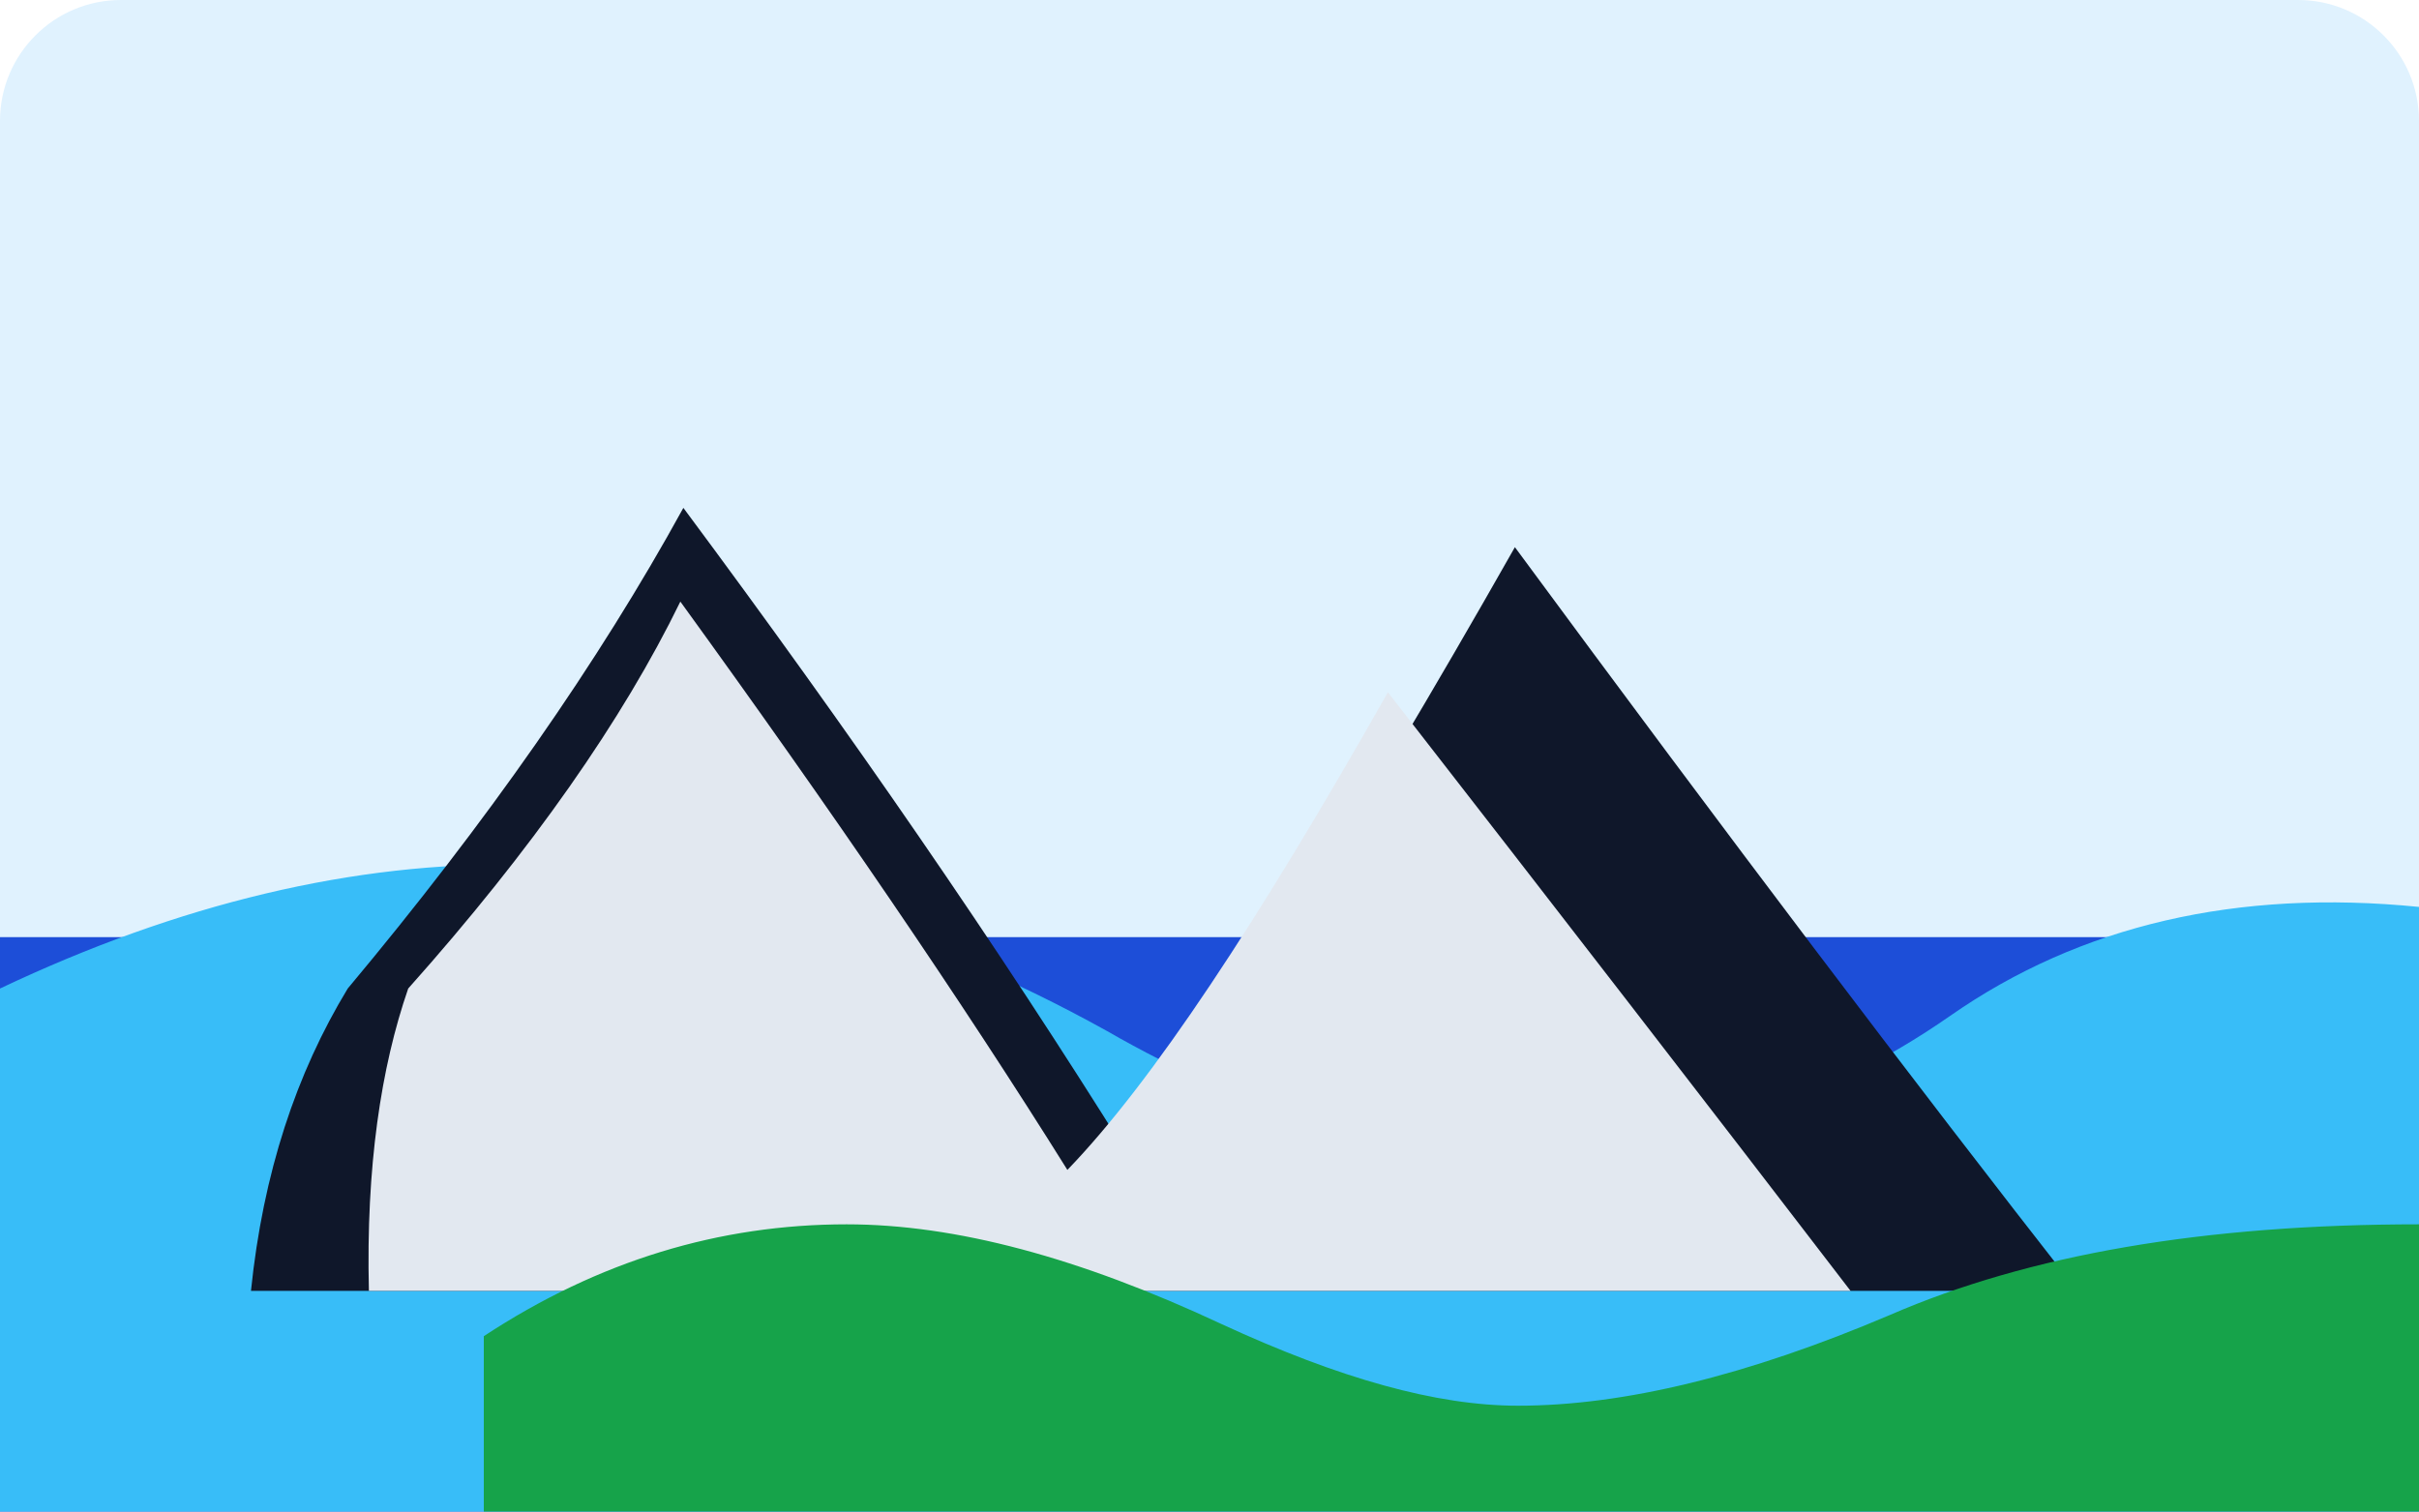
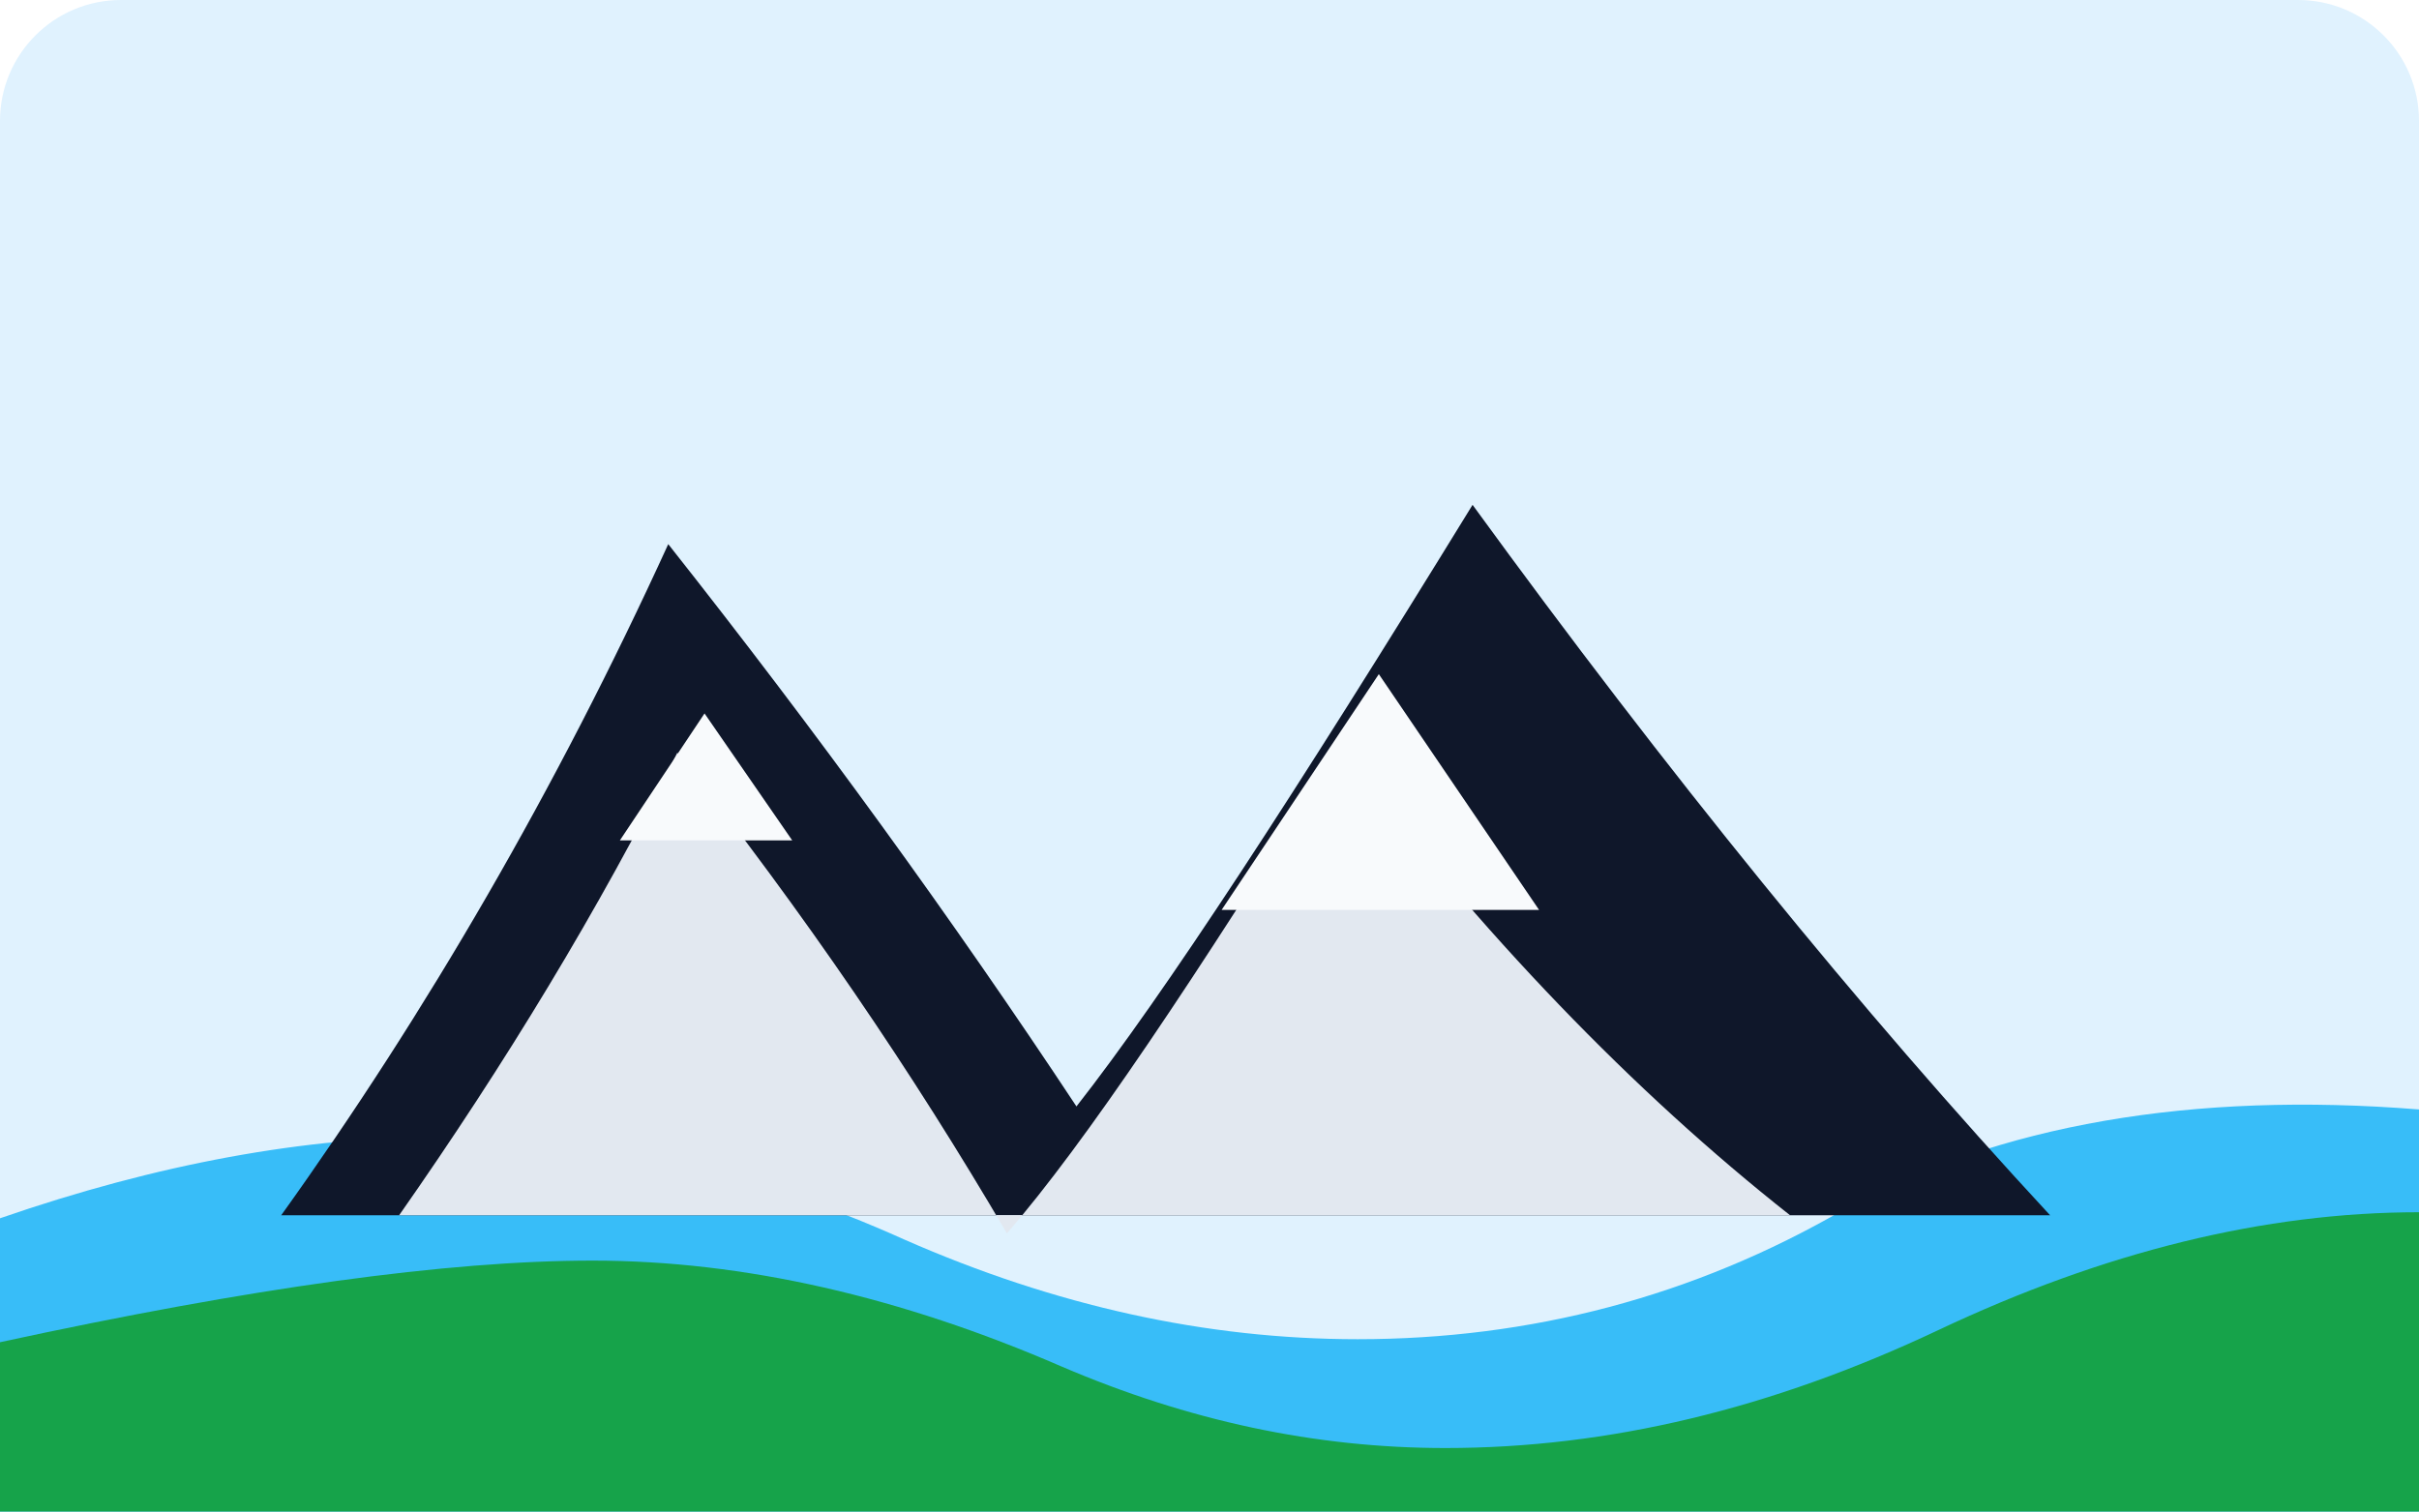
<svg xmlns="http://www.w3.org/2000/svg" viewBox="0 0 800 500" fill="none">
  <rect width="800" height="500" rx="40" fill="#E0F2FE" />
-   <rect y="310" width="800" height="190" fill="#1D4ED8" />
-   <path d="M0 327c59-28 117-42 173-41 65 1 130 20 193 55 47 27 91 40 133 40 54 0 103-15 146-45 43-30 95-42 155-36v200H0V327Z" fill="#38BDF8" />
-   <path d="M115 327c46-55 83-108 111-159 55 74 104 145 147 214 30-37 73-104 128-201 70 95 132 177 186 246H83c4-39 15-72 32-100Z" fill="#0F172A" />
-   <path d="M135 327c41-46 71-89 90-128 50 69 93 132 128 188 28-29 63-82 106-158 56 72 107 138 153 198H122c-1-41 4-74 13-100Z" fill="#E2E8F0" />
-   <path d="M160 442c38-25 78-37 120-37 36 0 77 11 124 33 39 18 71 27 98 27 35 0 76-10 123-30 46-20 104-30 175-30v95H160v-58Z" fill="#16A34A" />
+   <path d="M0 403c52-18 101-27 147-27 50 0 101 11 152 34 50 22 100 33 150 33 57 0 111-14 161-43 51-28 115-39 190-33v133H0v-97Z" fill="#38BDF8" />
+   <path d="M0 444c83-18 148-27 196-27 50 0 102 12 155 35 42 18 84 27 127 27 54 0 108-13 163-39 55-26 108-39 159-39v99H0v-56Z" fill="#16A34A" />
+   <path d="M93 402c48-67 91-141 128-222 49 62 94 124 135 186 29-37 72-103 131-199 64 88 128 167 191 235H93Z" fill="#0F172A" />
+   <path d="M132 402c35-50 66-101 92-153 42 53 78 106 109 159 26-30 62-84 110-161 47 62 97 114 149 155H132Z" fill="#E2E8F0" />
+   <path d="M205 278 233 236l29 42h-57Z" fill="#F8FAFC" />
+   <path d="M404 301 456 223l53 78H404Z" fill="#F8FAFC" />
</svg>
